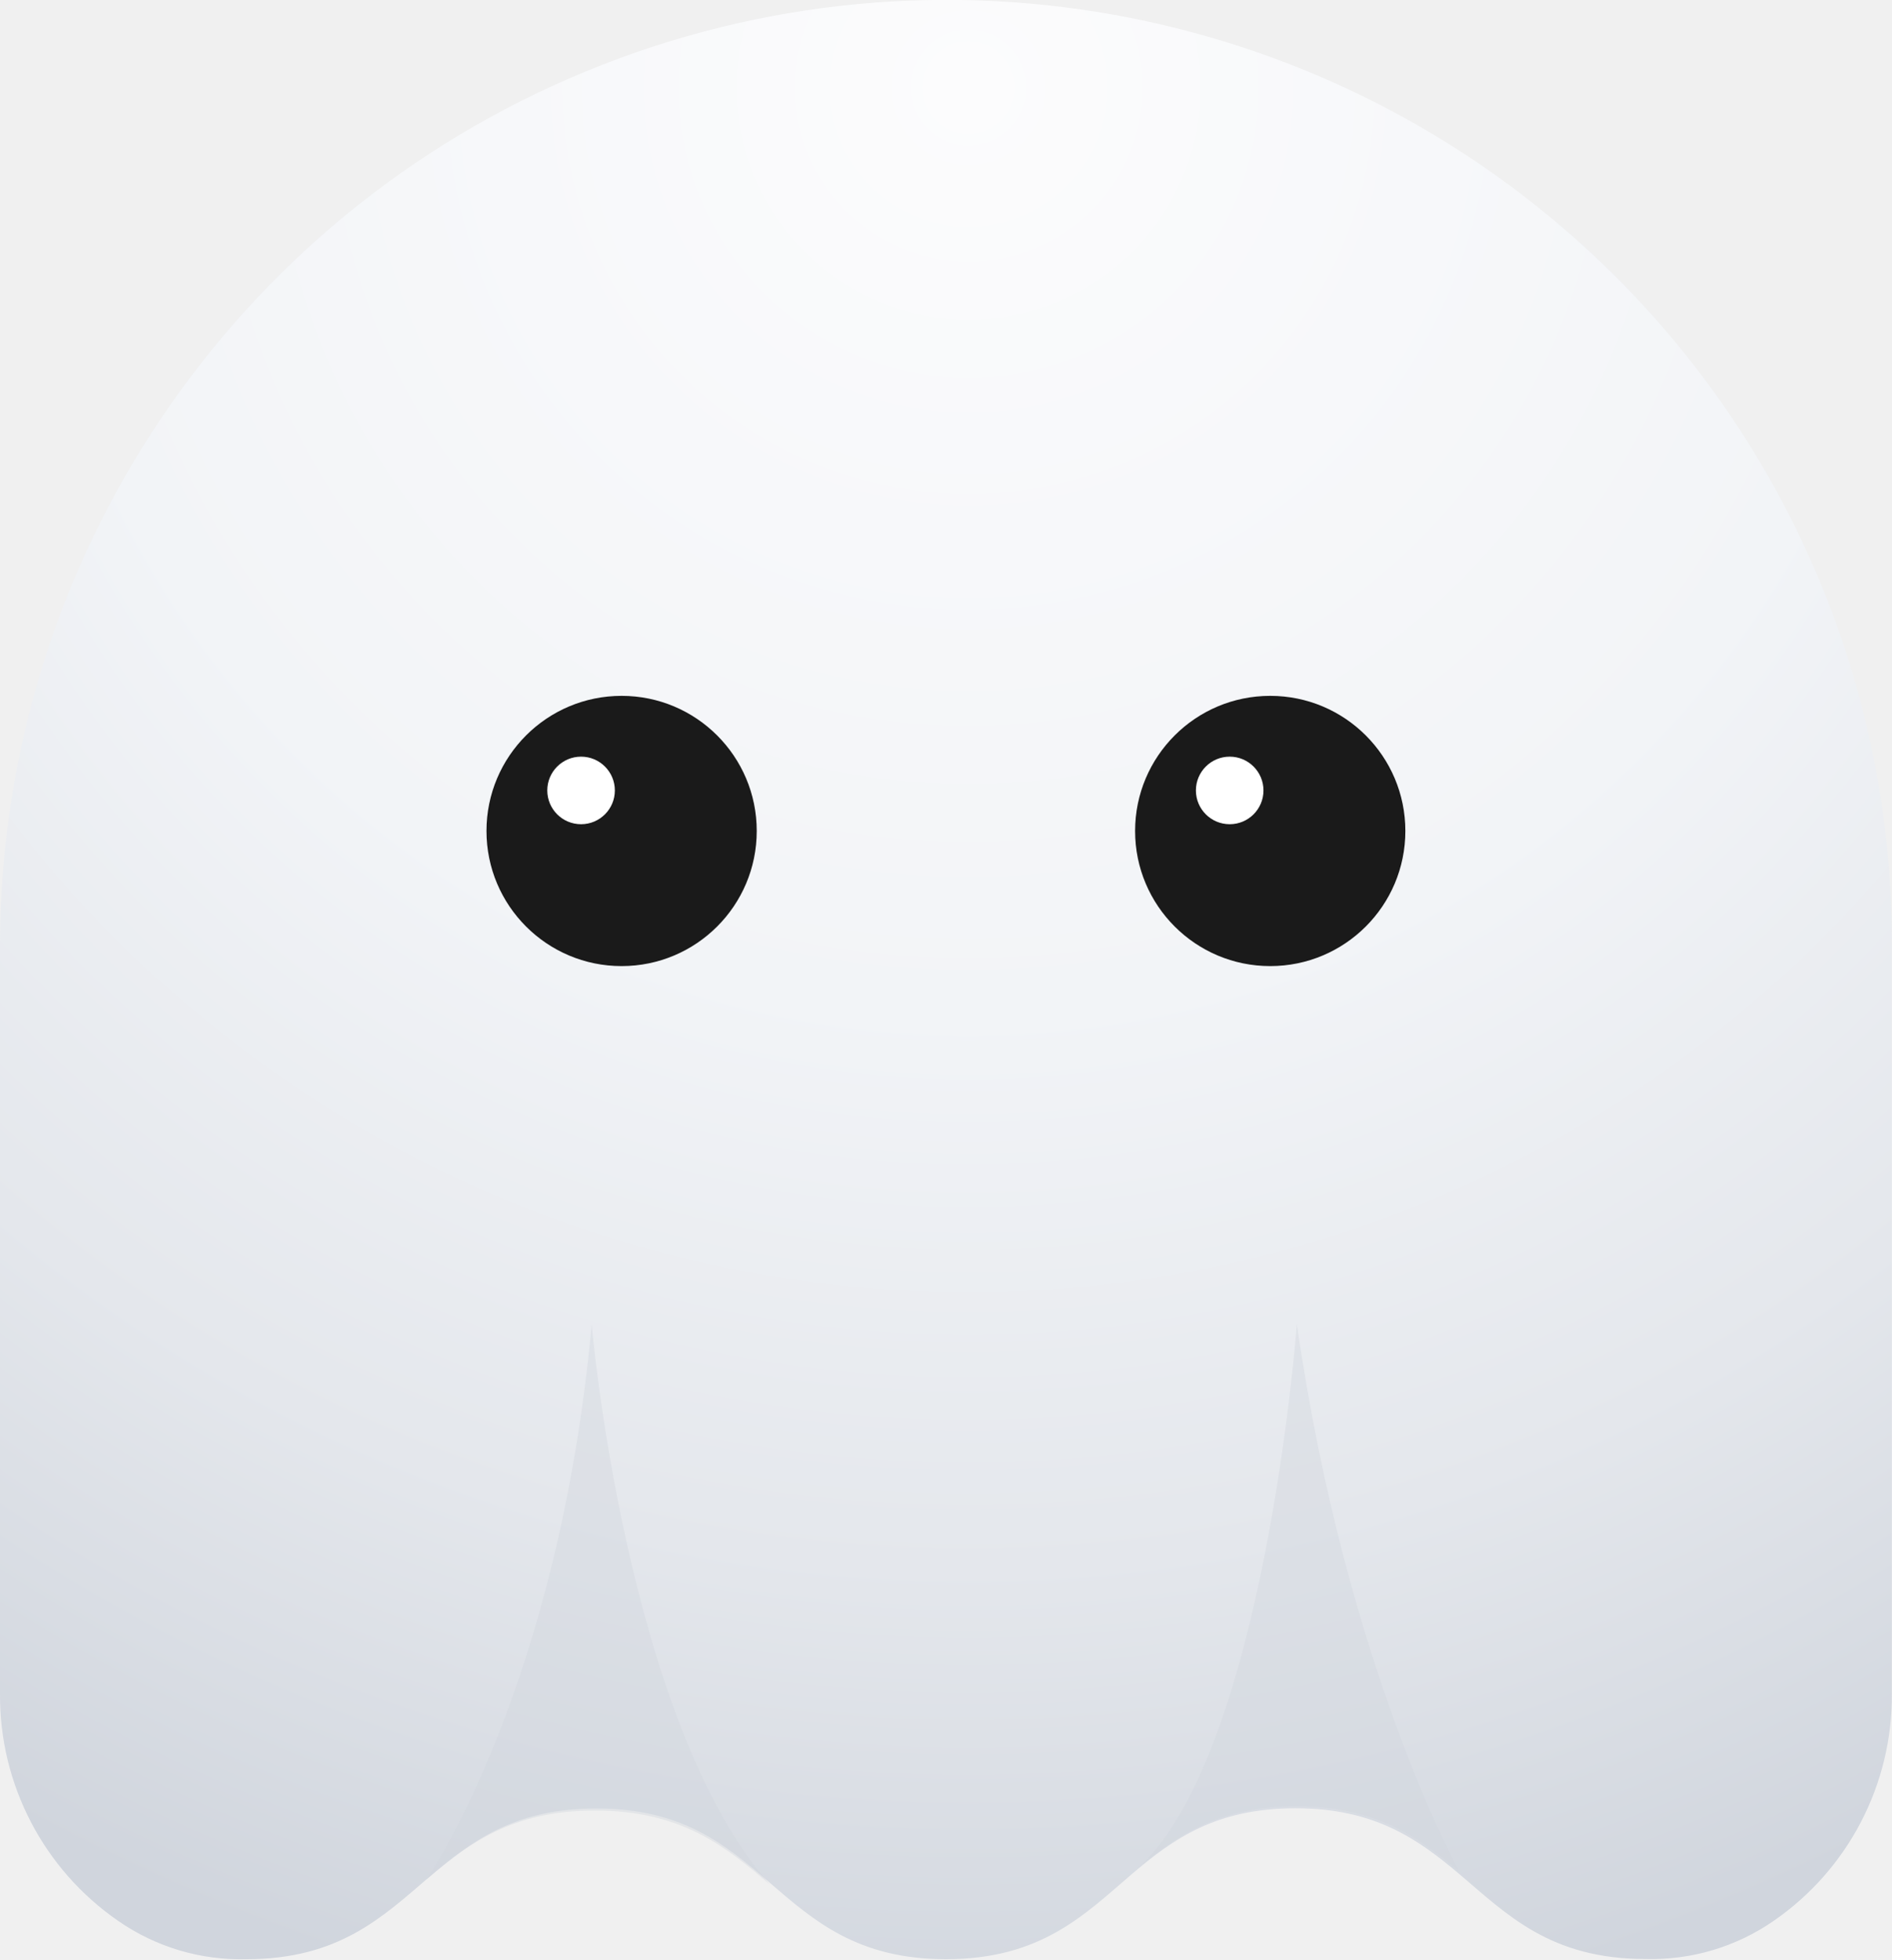
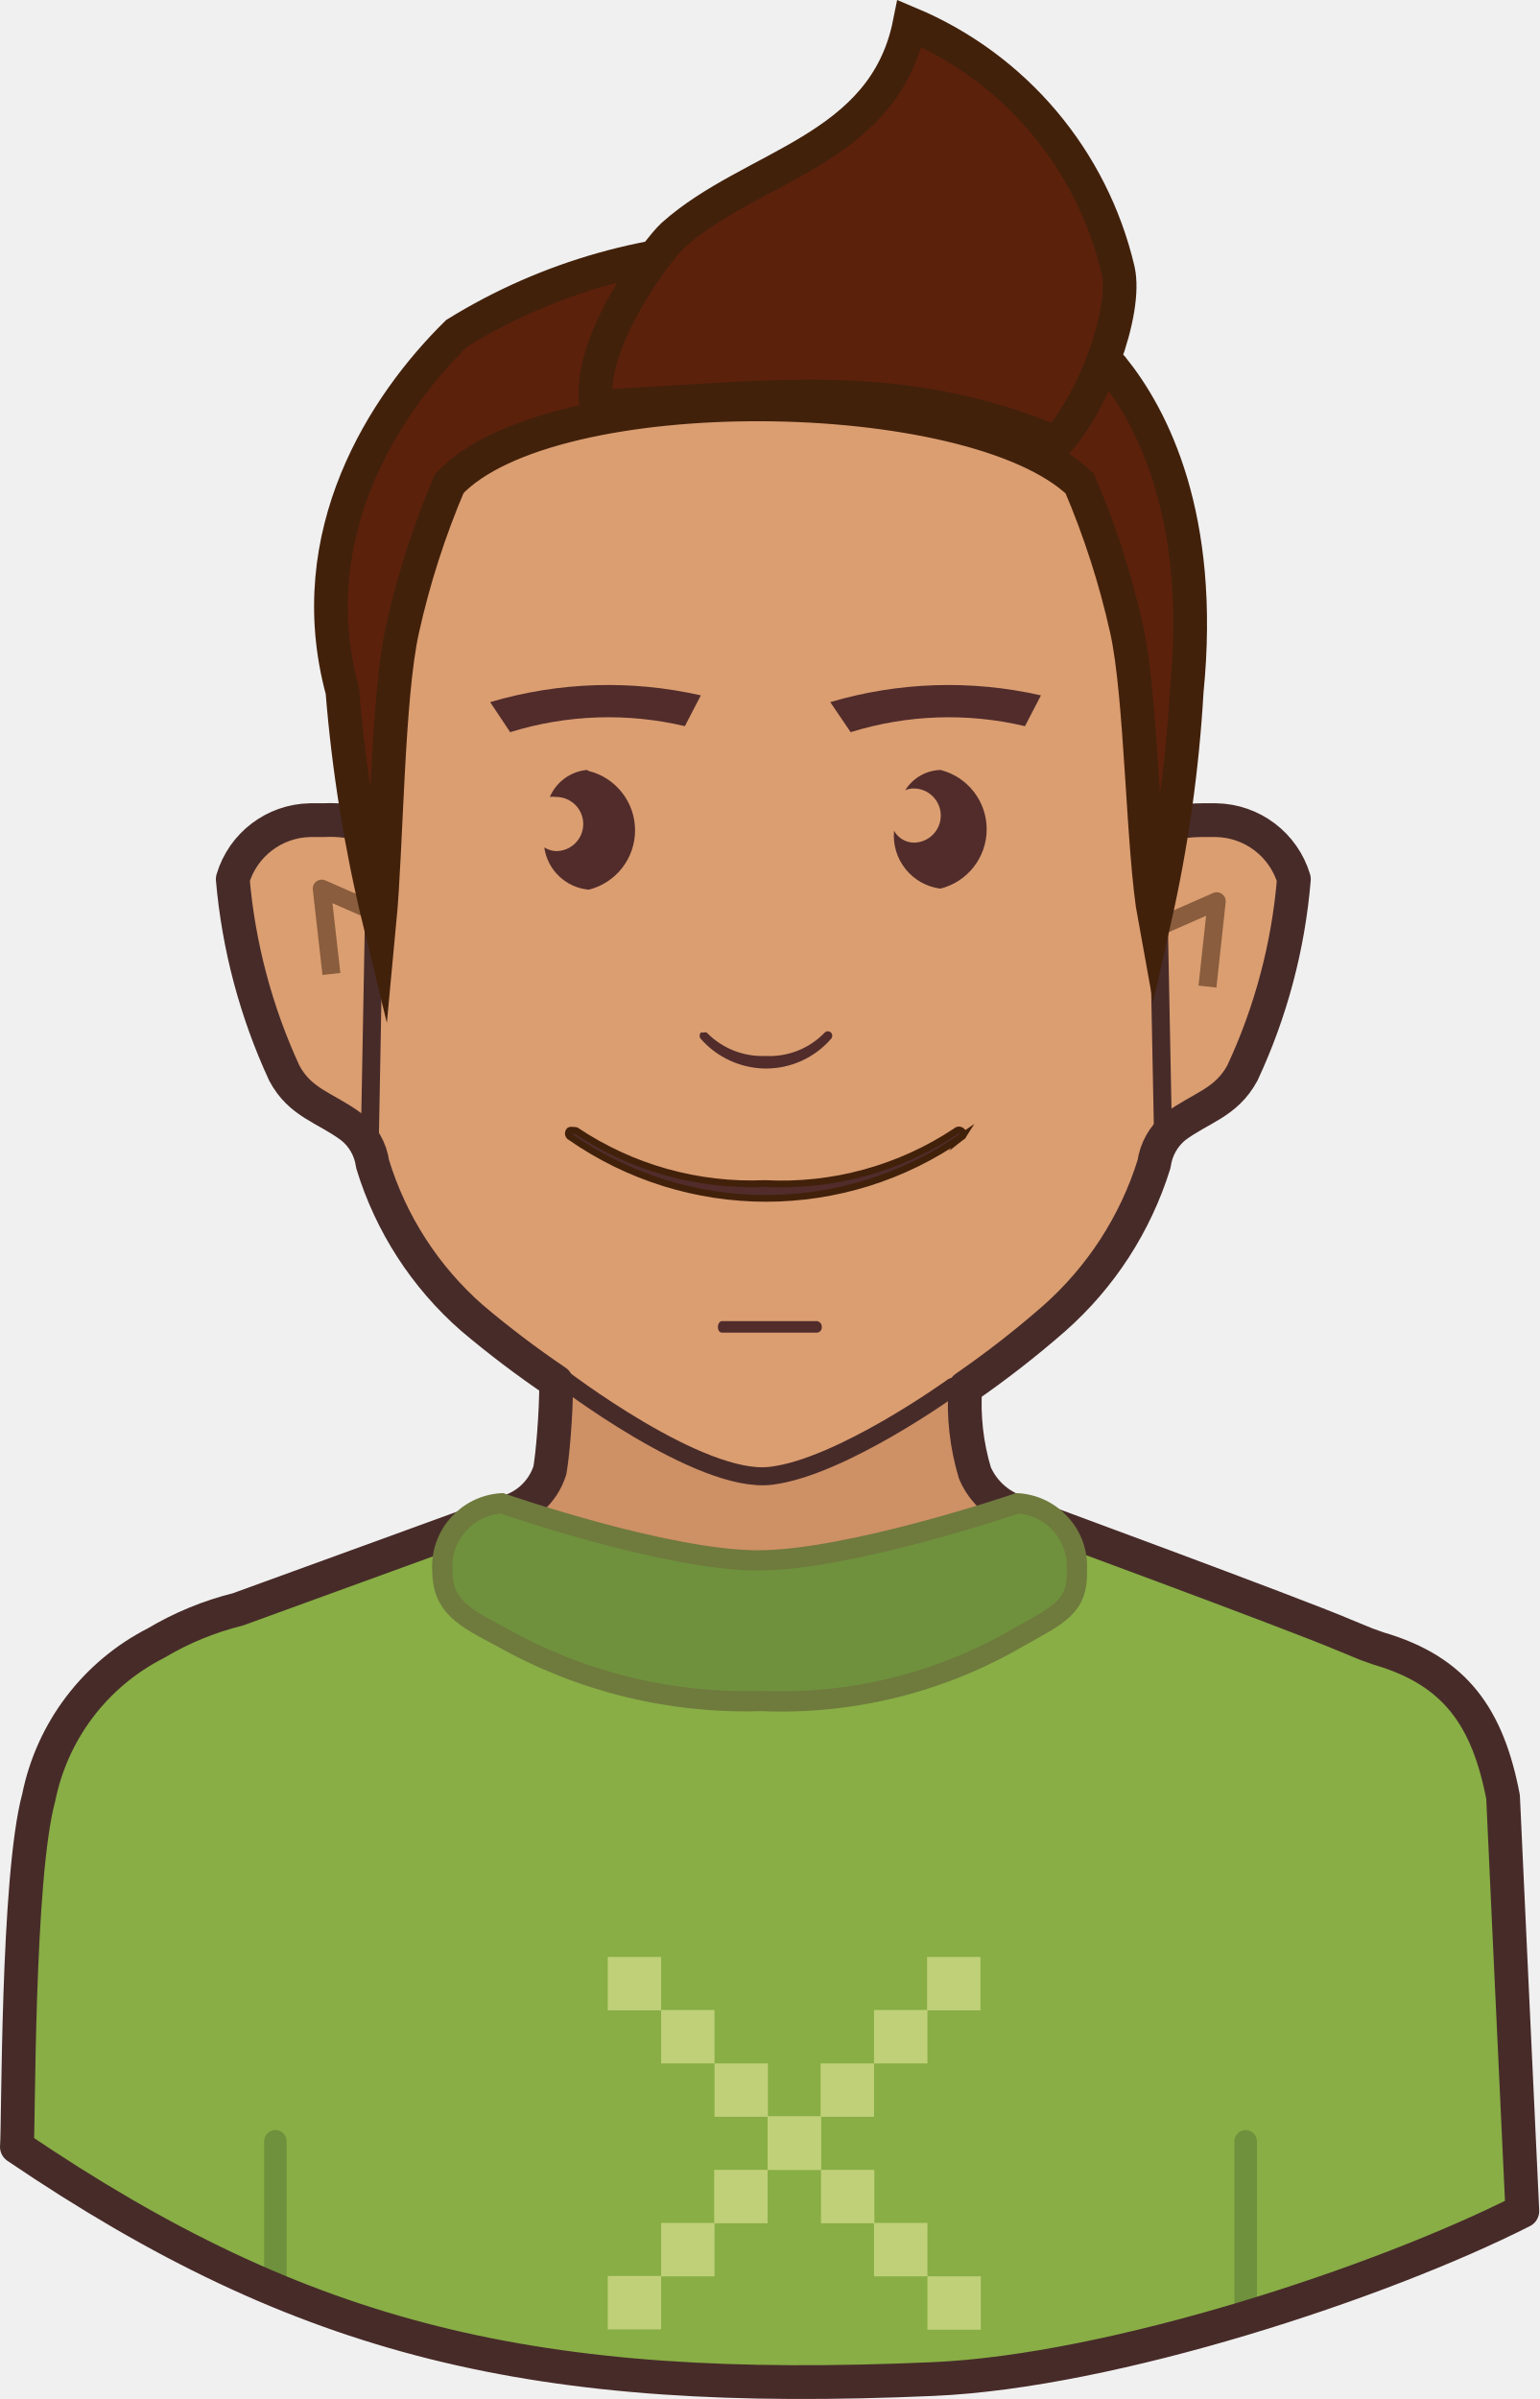
- <svg xmlns="http://www.w3.org/2000/svg" id="Layer_1" data-name="Layer 1" viewBox="0 0 280 290">
+ <svg xmlns="http://www.w3.org/2000/svg" id="Layer_1" data-name="Layer 1" viewBox="0 0 684.01 1065.96">
  <defs>
    <style>
            .cls-1 {
-                 fill: url(#radial-gradient);
+                 fill: #ce9065;
            }

            .cls-2 {
-                 fill: #1a1a1a;
+                 fill: #88ae45;
+             }
+ 
+             .cls-3,
+             .cls-7,
+             .cls-8,
+             .cls-9 {
+                 fill: none;
+                 stroke-linejoin: round;
            }

            .cls-3 {
-                 fill: #fff;
+                 stroke: #6f913d;
+                 stroke-width: 10px;
+             }
+ 
+             .cls-3,
+             .cls-7,
+             .cls-9 {
+                 stroke-linecap: round;
            }

            .cls-4 {
-                 fill: #d0d5dd;
-                 fill-opacity: 0.41;
+                 fill: #db9e71;
+             }
+ 
+             .cls-5,
+             .cls-6 {
+                 fill: #512c2b;
+             }
+ 
+             .cls-10,
+             .cls-6 {
+                 stroke: #42210b;
+             }
+ 
+             .cls-10,
+             .cls-11,
+             .cls-6 {
+                 stroke-miterlimit: 10;
+             }
+ 
+             .cls-6 {
+                 stroke-width: 3px;
+             }
+ 
+             .cls-7,
+             .cls-9 {
+                 stroke: #472b29;
+             }
+ 
+             .cls-10,
+             .cls-7 {
+                 stroke-width: 15px;
+             }
+ 
+             .cls-8 {
+                 stroke: #895d3d;
+             }
+ 
+             .cls-8,
+             .cls-9 {
+                 stroke-width: 8px;
+             }
+ 
+             .cls-10 {
+                 fill: #5c210b;
+             }
+ 
+             .cls-11 {
+                 fill: #6f913d;
+                 stroke: #6f7a3d;
+                 stroke-width: 9px;
+             }
+ 
+             .cls-12 {
+                 fill: #c0d078;
            }
        </style>
-     <radialGradient id="radial-gradient" cx="-817.65" cy="688.75" r="1" gradientTransform="matrix(2, 296.06, 297.32, -2.01, -203003.5, 243468.78)" gradientUnits="userSpaceOnUse">
-       <stop offset="0" stop-color="#fcfcfd" />
-       <stop offset="0.47" stop-color="#f2f4f7" />
-       <stop offset="0.75" stop-color="#e4e7ec" />
-       <stop offset="1" stop-color="#d0d5dd" />
-     </radialGradient>
  </defs>
-   <path class="cls-1" d="M280,139.41V250.74a40.49,40.49,0,0,1-17.48,33.58,31.78,31.78,0,0,1-19,5.65c-14.08,0-20.5-6.6-27.6-12.63-5.94-5-12.36-9.68-24.17-9.68s-18.14,4.58-24.05,9.59l-.11.09C160.52,283.4,154.1,290,140,290c-13.07,0-19.54-5.69-26.07-11.31s-12.88-11-25.69-11c-12.22,0-18.67,5-24.8,10.22C56.59,283.77,50.14,290,36.49,290a31.78,31.78,0,0,1-19-5.67A40.51,40.51,0,0,1,0,250.73V139.41A140.12,140.12,0,0,1,239,40.83,139.1,139.1,0,0,1,280,139.41Z" transform="translate(0)" />
-   <path id="rightEyeB" class="cls-2" d="M188,143a20,20,0,1,0-20-20A20,20,0,0,0,188,143Z" transform="translate(0)" />
-   <path id="leftEyeB" class="cls-2" d="M92,143a20,20,0,1,0-20-20A20,20,0,0,0,92,143Z" transform="translate(0)" />
-   <path id="rightEye" class="cls-3" d="M182,122a5,5,0,1,0-5-5A5,5,0,0,0,182,122Z" transform="translate(0)" />
-   <path id="leftEye" class="cls-3" d="M86,122a5,5,0,1,0-5-5A5,5,0,0,0,86,122Z" transform="translate(0)" />
-   <path class="cls-4" d="M114,279c-6.46-5.54-13-11-25.95-11-12.34,0-18.86,5-25,10.26.6-.86,19.6-28.62,24.53-82.26C87.53,196,92.67,254.9,114,279Z" transform="translate(0)" />
-   <path class="cls-4" d="M216,277c-5.91-5-12.3-9.63-24.06-9.63s-18.06,4.56-23.94,9.54C187.18,260.35,191.94,196,191.94,196,199.3,247.19,216,277,216,277Z" transform="translate(0)" />
+   <path class="cls-1" d="M1287,806.24c-6.76-35.44-21.09-56.21-55.21-65.93l-5.61-2-9.72-4c-21.1-8.74-143.72-54.4-143.72-54.4a30.8,30.8,0,0,1-20.44-17.8,142.64,142.64,0,0,1-3.79-48,785.88,785.88,0,0,1-82.41,23.41c-31.32,3-98.9-37.42-98.9-37.42s-1.48,49.45-3.62,61.15A27.85,27.85,0,0,1,842,680L724.63,722.67a129.74,129.74,0,0,0-36.42,15,123.93,123.93,0,0,0-52.08,68.57s-7.75,54.55-7.42,56.53c-.83,7.75-1.48,16.48-2.31,24.89,127.9,86.69,230.75,110.92,407.11,103.18,80.1-3.47,199.43-43,261.9-74.5C1292.28,846.62,1287,806.24,1287,806.24Z" transform="translate(-619.07 -10.54)" />
+   <path class="cls-2" d="M1231.29,740.47l-5.6-2-9.73-4c-12.69-5.44-64.28-24.72-101.85-38.73h-1.82c-41.37,21.26-100.37,53.07-154.6,53.07S849.07,720,802.92,695.81l-5.11,1.32-73,26.53a129.68,129.68,0,0,0-36.43,15,124,124,0,0,0-52.08,68.57s-7.75,54.55-7.42,56.53c-.82,7.75-1.48,89.83-2.3,98.89,127.9,86.7,230.74,110.93,407.1,103.18,80.11-3.46,199.44-43,261.9-74.5-3.29-69.72-9.06-183.77-9.06-183.77C1279.75,771.46,1265.41,750.69,1231.29,740.47Z" transform="translate(-619.07 -10.54)" />
+   <line class="cls-3" x1="122.38" y1="951.46" x2="122.38" y2="1015.9" />
+   <line class="cls-3" x1="553.55" y1="951.46" x2="553.55" y2="1027.27" />
+   <path class="cls-4" d="M1159.43,369h-5.93c-16.48-.83-20.44,5.6-19.62-4.29,1.16-17.47-1.15-88.34-1.15-92,0-73.34-76.81-133.34-172.57-136.63h-3.79c-95.92,3.29-172.57,63.29-172.57,136.63,0,3.63-2.47,74.5-1.15,92,0,9.89-3.79,3.46-19.78,4.29h-5.93a36.6,36.6,0,0,0-34.45,26c2.14,1.32,10.06,61.48,22.91,85.21,7.09,13.19,18.3,15,29.83,23.57a25,25,0,0,1,9.4,16.48,147.22,147.22,0,0,0,44.17,67.58c9.56,9.39,74,78.12,129.39,74.5s119.82-65.93,129.54-74.5a149.87,149.87,0,0,0,44.18-67.58,25.35,25.35,0,0,1,9.23-16.48c11.53-8.57,22.74-10.38,30-23.57C1184,456.49,1191.9,396.33,1194,395A36.58,36.58,0,0,0,1159.43,369Z" transform="translate(-619.07 -10.54)" />
+   <path class="cls-5" d="M959.17,485.33a38.25,38.25,0,0,0,29.18-13.18,2,2,0,0,0,0-2.8h0a2,2,0,0,0-2.8,0h0a34,34,0,0,1-26.21,10.39,34.48,34.48,0,0,1-26.21-10.39,2.21,2.21,0,0,0-1.48,0,1.88,1.88,0,0,0-1.15,0,2.14,2.14,0,0,0,0,2.81A38.85,38.85,0,0,0,959.17,485.33Z" transform="translate(-619.07 -10.54)" />
+   <path id="leftEyebrow" class="cls-5" d="M923.41,333.2l7.09-13.68a185.35,185.35,0,0,0-93.62,3l8.9,13.35A147.31,147.31,0,0,1,923.41,333.2Z" transform="translate(-619.07 -10.54)" />
+   <path id="rightEyebrow" class="cls-5" d="M1074.55,333.2l7.09-13.68a185.35,185.35,0,0,0-93.62,3l9.06,13.35A146.92,146.92,0,0,1,1074.55,333.2Z" transform="translate(-619.07 -10.54)" />
+   <path id="leftEye" class="cls-5" d="M879.9,352.65a19.94,19.94,0,0,0-16.49,12,8.83,8.83,0,0,1,2.81,0,12,12,0,0,1,0,24.07,10.52,10.52,0,0,1-5.28-1.65,21.93,21.93,0,0,0,19.78,18.79,27.19,27.19,0,0,0,0-52.74Z" transform="translate(-619.07 -10.54)" />
+   <path id="rightEye" class="cls-5" d="M1037.79,352.65a19.11,19.11,0,0,0-16.48,9.07,7.92,7.92,0,0,1,3.79-.83,12,12,0,0,1,0,24.07,10.23,10.23,0,0,1-8.73-5.28,23.72,23.72,0,0,0,20.6,25.71,27.19,27.19,0,0,0,0-52.74Z" transform="translate(-619.07 -10.54)" />
+   <path id="mouth" class="cls-6" d="M1046.53,515.82a1.64,1.64,0,0,0,.33-2.3,1.72,1.72,0,0,0-.33-.33h0a1.81,1.81,0,0,0-2.56-.08l-.08.08A140.11,140.11,0,0,1,959,536.43,140,140,0,0,1,875,512.86a1.74,1.74,0,0,0-1.15,0,2.24,2.24,0,0,0-1.65,0,1.81,1.81,0,0,0-.08,2.56l.08.07a152.11,152.11,0,0,0,174.54,0Z" transform="translate(-619.07 -10.54)" />
+   <path class="cls-5" d="M796.17,310.29a389,389,0,0,1,37.58-102.35A22.27,22.27,0,0,0,809,199.86a278.78,278.78,0,0,0-34.61,139.28,253.06,253.06,0,0,0,11.7,65.92C791.39,373.58,789.41,341.61,796.17,310.29Z" transform="translate(-619.07 -10.54)" />
+   <path class="cls-5" d="M1122.18,310.29a383.6,383.6,0,0,0-37.74-102.35,22.42,22.42,0,0,1,24.89-8.08,277.3,277.3,0,0,1,34.77,139.28,252.65,252.65,0,0,1-11.7,65.92C1127.13,373.58,1129.1,341.61,1122.18,310.29Z" transform="translate(-619.07 -10.54)" />
+   <path class="cls-5" d="M982.25,602.68a2.3,2.3,0,0,0,2-2.47,2.48,2.48,0,0,0-2-2.64H939.89c-1,0-1.81,1.16-1.81,2.64s.82,2.47,1.81,2.47Z" transform="translate(-619.07 -10.54)" />
+   <path class="cls-7" d="M1287,809c-6.76-35.27-21.09-56-55.21-65.93l-5.61-2-9.72-4c-21.1-9.07-143.72-54.23-143.72-54.23a31.28,31.28,0,0,1-20.44-17.8,107.06,107.06,0,0,1-4.29-37.91,435.43,435.43,0,0,0,39.39-30.65,151.4,151.4,0,0,0,44.51-68.73,25.86,25.86,0,0,1,9.23-16.49c11.53-8.57,22.74-10.55,30-23.9a253,253,0,0,0,22.91-86.2,36.74,36.74,0,0,0-34.61-26.2h-5.93c-16.48,0-20.44,5.6-19.62-4.29,1.16-17.8-1.15-89.5-1.15-93.12,0-74.17-76.81-134.83-172.57-138.12h-3.79c-95.92,3.29-172.57,64-172.57,138.12,0,3.62-2.47,75.32-1.15,93.12,0,9.89-3.79,3.46-19.78,4.29h-5.93a36.59,36.59,0,0,0-34.45,26.2,258.92,258.92,0,0,0,22.91,86.2c7.09,13.35,18.3,15.33,29.83,23.9a25.37,25.37,0,0,1,9.4,16.49,148.39,148.39,0,0,0,44.17,68.4,438,438,0,0,0,37.42,28.34c0,15-1.65,33-2.81,39.4A28.17,28.17,0,0,1,842,683L724.8,725.64a134.41,134.41,0,0,0-36.43,15,98.89,98.89,0,0,0-52.08,68.56c-9.72,35.77-8.9,146.36-9.72,155.26,127.9,86.7,230.74,110.93,407.1,103.18,80.11-3.46,199.44-43,261.9-74.66C1292.28,923.42,1287,809,1287,809Z" transform="translate(-619.07 -10.54)" />
+   <polyline class="cls-8" points="516.3 411.17 540.69 400.46 536.57 438.37" />
+   <polyline class="cls-8" points="167.38 405.57 142.98 394.86 147.27 432.77" />
+   <line class="cls-9" x1="167.05" y1="360.57" x2="164.41" y2="503.14" />
+   <line class="cls-9" x1="513.99" y1="360.57" x2="516.8" y2="503.14" />
+   <path class="cls-10" d="M1146.41,317.71c7.75-77.63-15.33-121.8-33-143.72a250.9,250.9,0,0,0-156.09-53.41A255.17,255.17,0,0,0,822,158.66c-32,31.48-69.72,89.16-50.76,159a652.46,652.46,0,0,0,16.48,102.35c3.13-33,3.46-100,10.22-130a368,368,0,0,1,20.77-64.61c45.16-48,232.23-45.82,280.19,0A368.85,368.85,0,0,1,1119.71,290c6.76,30,7.09,98.89,12.53,128.56A620.48,620.48,0,0,0,1146.41,317.71Z" transform="translate(-619.07 -10.54)" />
+   <path class="cls-11" d="M1071.75,738a209.16,209.16,0,0,1-114.39,28.35A220.68,220.68,0,0,1,842,738c-16.49-8.73-26.37-13.51-26.37-29.83h0A28.18,28.18,0,0,1,842,678.5s73,25.38,113.89,25.38,115.37-25.38,115.37-25.38a28.18,28.18,0,0,1,26.37,29.67h0C1098.12,724.49,1090,727.78,1071.75,738Z" transform="translate(-619.07 -10.54)" />
+   <rect class="cls-12" x="270.06" y="869.54" width="23.73" height="23.73" />
+   <rect class="cls-12" x="293.79" y="893.11" width="23.73" height="23.73" />
+   <rect class="cls-12" x="317.53" y="916.84" width="23.73" height="23.73" />
+   <rect class="cls-12" x="341.1" y="940.41" width="23.73" height="23.73" />
+   <rect class="cls-12" x="364.83" y="964.15" width="23.73" height="23.73" />
+   <rect class="cls-12" x="388.4" y="987.72" width="23.73" height="23.73" />
+   <rect class="cls-12" x="412.13" y="1011.45" width="23.73" height="23.73" />
+   <rect class="cls-12" x="411.97" y="869.54" width="23.73" height="23.73" />
+   <rect class="cls-12" x="388.4" y="893.11" width="23.73" height="23.73" />
+   <rect class="cls-12" x="364.67" y="916.84" width="23.73" height="23.73" />
+   <rect class="cls-12" x="341.1" y="940.41" width="23.73" height="23.73" />
+   <rect class="cls-12" x="317.36" y="964.15" width="23.73" height="23.73" />
+   <rect class="cls-12" x="293.79" y="987.72" width="23.73" height="23.73" />
+   <rect class="cls-12" x="270.06" y="1011.29" width="23.73" height="23.73" />
+   <path class="cls-9" d="M868,622.3s62.14,47.8,93.62,44,80.92-39.55,80.92-39.55" transform="translate(-619.07 -10.54)" />
+   <path class="cls-10" d="M1053.12,195.38a260.54,260.54,0,0,1,35.27,11.87c16.49-17.47,31.65-58.18,27.53-76.64A157.9,157.9,0,0,0,1023.29,21c-11.37,56.7-70,62.63-105.16,94.11-6.42,5.77-38.89,48.29-34,76C940.88,189,996.59,180.38,1053.12,195.38Z" transform="translate(-619.07 -10.54)" />
  <style>
-         @keyframes Blink{
-             0%{transform: translate(0, 0)}
-             20%{transform: translate(0, 0)}
-             30%{transform: scale(0);}
-             40%{transform: translate(0, 0)}
-             100%{transform: translate(0, 0)}
-         }
-         @keyframes Wheel2 {
-             0% {
-                 transform: rotateZ(360deg);
-                 transform-origin: bottom;
-                 transform-box: fill-box;
+             #rightEye, #leftEye {
+                 animation:Blink 2s infinite ease-in-out;
            }

-             100% {
-                 transform: rotateZ(0deg);
-                 transform-origin: bottom;
-                 transform-box: fill-box;
-             }
+             @keyframes Blink{
+             0%{opacity: 0;}
+             25%{opacity: 1;}
+             45%{opacity: 1;}
+             50%{opacity: 0;}
+             65%{opacity: 1;}
+             95%{opacity: 1;}
+             100%{opacity: 0;}
        }
- 
-         #leftEye,#rightEye{
-             animation:Wheel2 1.5s infinite ease-in-out;
-         }
-     </style>
+         </style>
</svg>
